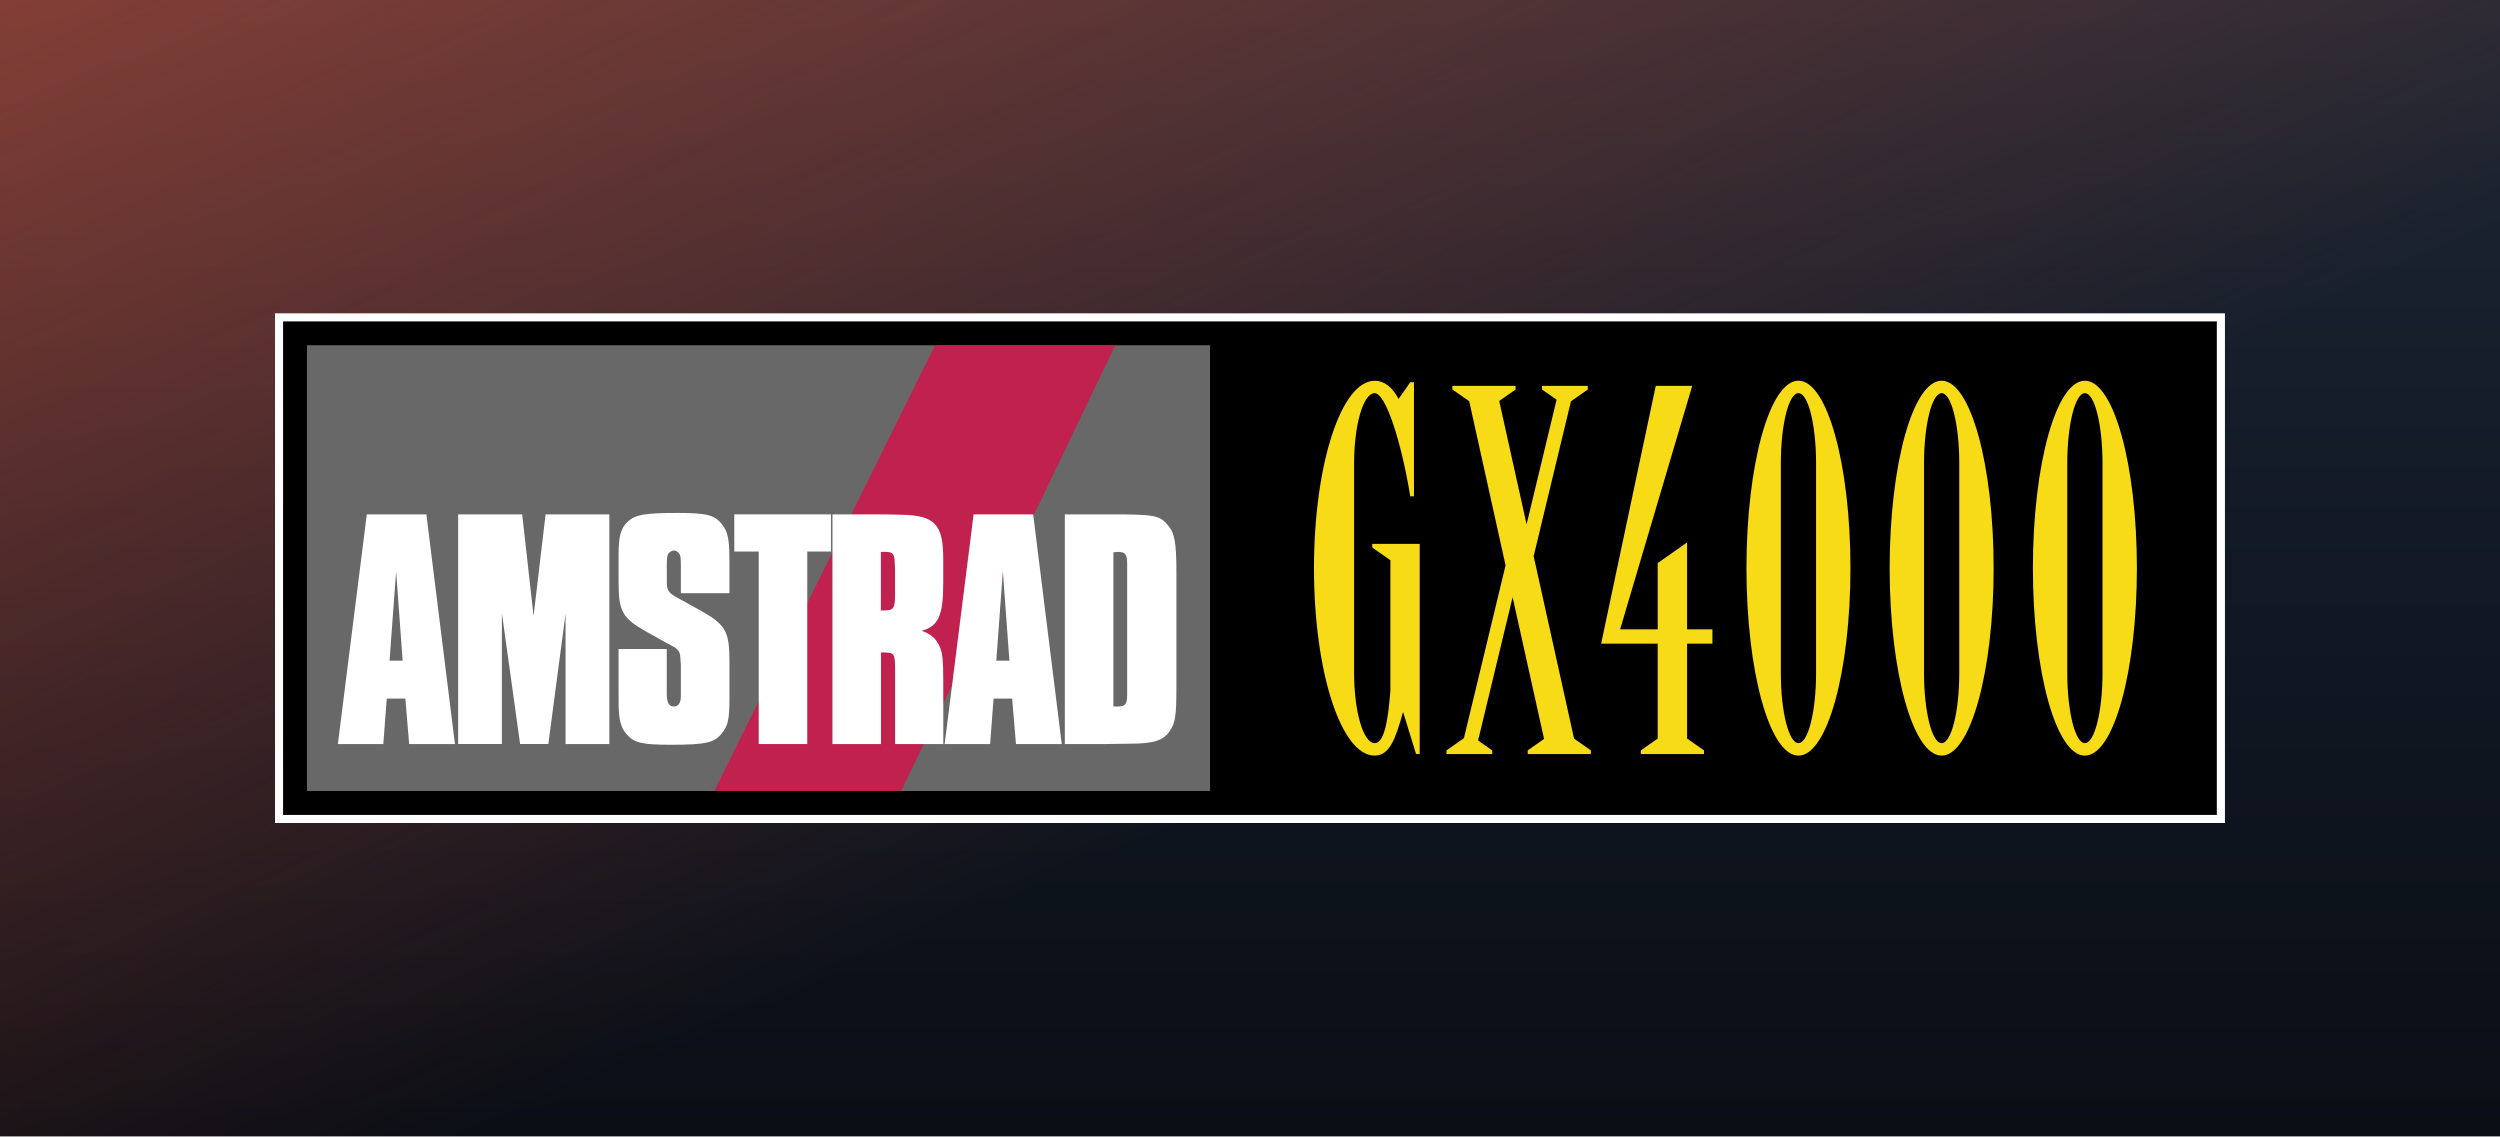
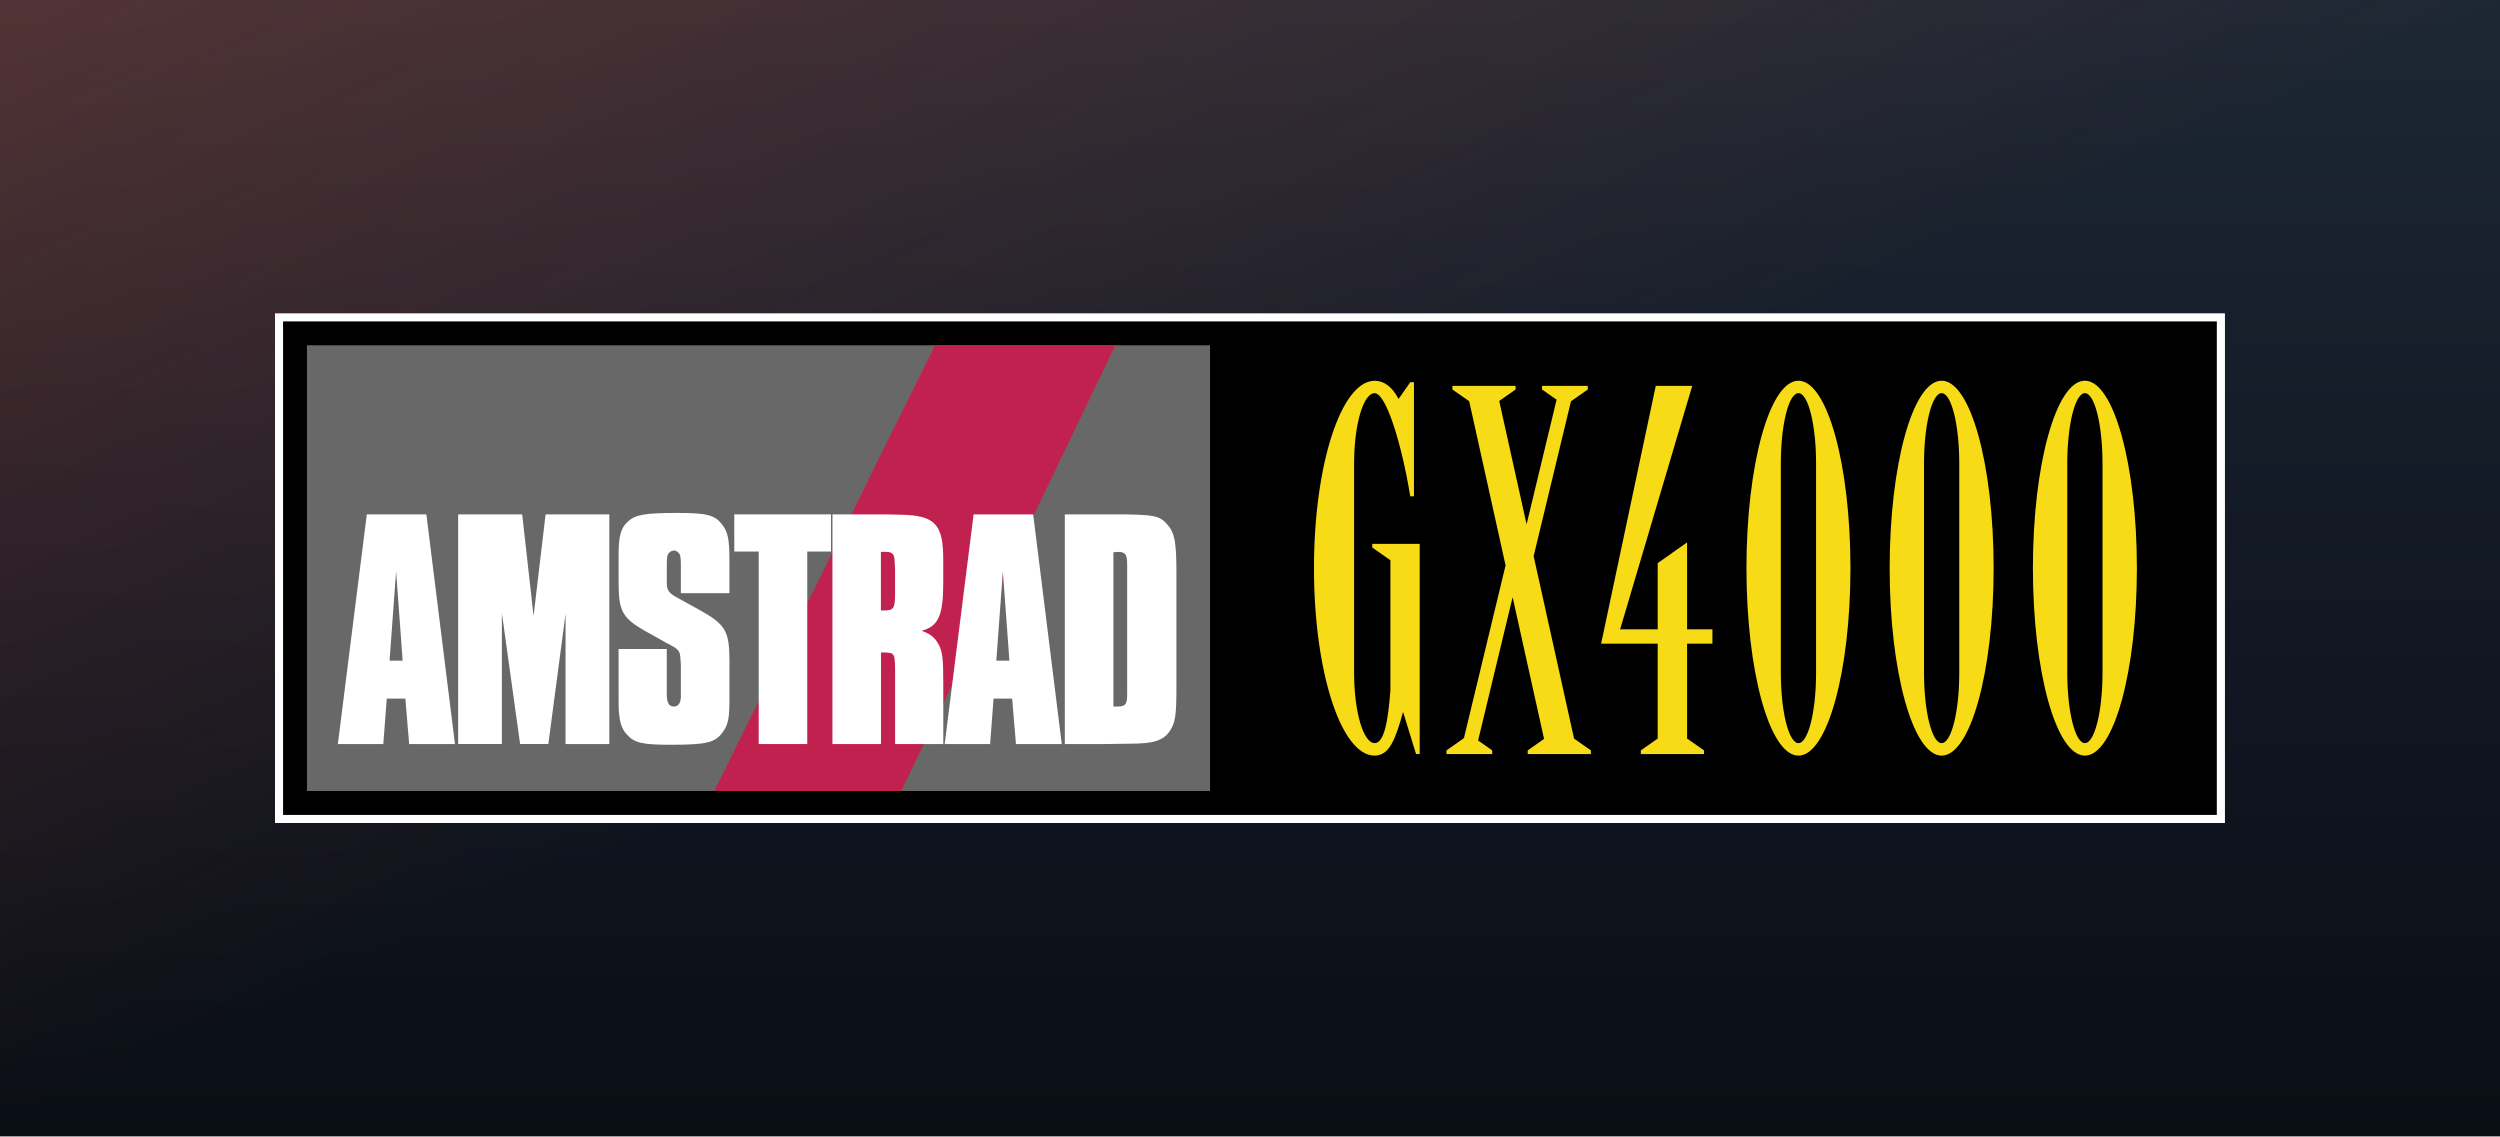
<svg xmlns="http://www.w3.org/2000/svg" viewBox="0 0 440 200" preserveAspectRatio="xMidYMid meet">
  <defs>
-     <linearGradient id="base" x1="0" y1="0" x2="0" y2="1">
+     <linearGradient id="capBase" x1="0" y1="0" x2="0" y2="1">
      <stop offset="0" stop-color="#1d2734" />
      <stop offset="0.5" stop-color="#121925" />
      <stop offset="1" stop-color="#0a0e15" />
    </linearGradient>
-     <linearGradient id="bloom" x1="0" y1="0" x2="1" y2="1">
-       <stop offset="0" stop-color="#e85638" stop-opacity="0.50" />
-       <stop offset="0.6" stop-color="#e85638" stop-opacity="0" />
+     <linearGradient id="capBloom" x1="0" y1="0" x2="1" y2="1">
+       <stop offset="0" stop-color="#e85638" stop-opacity="0.26" />
+       <stop offset="0.5" stop-color="#e85638" stop-opacity="0" />
    </linearGradient>
  </defs>
-   <rect width="440" height="200" fill="url(#base)" />
-   <rect width="440" height="200" fill="url(#bloom)" />
+   <rect width="440" height="200" fill="url(#capBase)" />
+   <rect width="440" height="200" fill="url(#capBloom)" />
  <g transform="translate(48.400 55.147) scale(0.08937)">
    <style type="text/css">
	.st0{fill:#F7DB17;}
	.st1{fill:#08080A;}
	.st2{fill:#686868;}
	.st3{fill:#C1214E;}
	.st4{fill:#FFFFFF;}
</style>
    <g>
      <g>
        <rect x="7.9" y="7.9" width="3824.1" height="987.8" />
        <path class="st4" d="M3824.1,15.9v971.9H15.9V15.9H3824.1 M3840,0h-15.9H15.9H0v15.9v971.9v15.9h15.9h3808.3h15.9v-15.9V15.9V0    L3840,0z" />
      </g>
      <rect x="62.9" y="62.9" class="st2" width="1778.5" height="877.8" />
      <g>
        <g>
          <g>
            <polygon class="st3" points="1654.9,62.9 1233.2,940.7 865.1,940.7 1299.8,62.9     " />
          </g>
          <g>
            <path class="st4" d="M354.4,848.2h-90.2l-7.5-89.5h-36.6l-6.8,89.5h-89.5l57-452.3h117.3L354.4,848.2z M238.5,508.4l-12.9,175.6      h25.8L238.5,508.4z" />
            <path class="st4" d="M658.3,848.2h-86.1V591.8l-33.9,256.3h-55.6l-35.9-257.7v257.7h-86.1V395.9h126.1l22.4,200.1l23.7-200.1      h125.5V848.2z" />
            <path class="st4" d="M799.3,551.2v-53.6c0-14.2-0.7-19-2-22.4c-2.7-4.7-6.8-8.1-11.5-8.1s-10.2,3.4-12.2,8.1      c-1.4,4.1-2,7.5-2,22.4v33.2c0,14.9,4.1,20.3,21.7,29.8l40.7,22.4c53.6,29.8,61,42,61,103.1v72.6c0,39.3-2.7,52.2-13.6,66.5      c-14.9,20.3-31.2,24.4-101.7,24.4c-56.3,0-71.9-3.4-86.8-20.3c-8.8-9.5-12.9-20.3-14.9-37.3c-1.4-8.8-1.4-19-1.4-49.5V661h94.9      v76v11.5c0,18.3,4.1,25.8,14.2,25.8c8.8,0,13.6-7.5,13.6-20.3v-11.5v-50.2l-0.7-9.5c-0.7-17-2.7-20.3-19-29.2      c-6.1-3.4-10.9-5.4-11.5-6.1l-40-22.4c-44.1-25.1-51.5-39.3-51.5-95.6v-52.9c0-37.3,4.1-53.6,18.3-66.5      c14.9-13.6,32.6-17,98.3-17c57.6,0,73.2,4.1,87.5,23.1c11.5,14.9,14.2,29.2,14.2,71.2v63.7H799.3z" />
            <path class="st4" d="M1048.2,848.2h-95.6V469.1h-48.1v-73.2H1095v73.2h-46.8V848.2z" />
            <path class="st4" d="M1199.4,395.9l33.9,0.7c66.5,1.4,82.7,19,82.7,87.5v47.5c0,63.1-9.5,84.8-42.7,93.6      c16.3,5.4,25.8,12.9,32.6,25.1c8.8,15.6,10.2,27.8,10.2,80.7v117.3h-94.9V712.6c0-44.8,0-44.1-23.7-44.8c-1.4,0-2,0-4.1,0v180.4      h-95.6V395.9H1199.4z M1200.1,585.1c18.3,0,21-4.1,21-33.2V503l-0.7-12.2c0-16.3-4.1-21-17-21h-6.1h-4.1v115.3      C1196.7,585.1,1198.8,585.1,1200.1,585.1z" />
            <path class="st4" d="M1549.4,848.2h-90.2l-7.5-89.5h-36.6l-6.8,89.5h-89.5l57-452.3h117.3L1549.4,848.2z M1433.4,508.4      l-12.9,175.6h25.8L1433.4,508.4z" />
            <path class="st4" d="M1648.4,395.9c82.1,0,93.6,2,109.2,20.3c14.2,16.3,17.6,33.9,17.6,96.3v223.1c0,55.6-2,70.5-12.9,86.8      c-12.9,19-31.9,25.1-78.7,25.1l-48.2,0.7h-80V395.9H1648.4z M1659.9,774.3c14.9,0,18.3-4.7,18.3-23.7c0-2.7,0-4.7,0-9.5      c0-7.5,0-15.6,0-22.4V506.4v-11.5c0-20.3-3.4-25.1-18.3-25.1c-2,0-5.4,0.7-8.8,0.7v303.8      C1654.5,774.3,1657.9,774.3,1659.9,774.3z" />
          </g>
        </g>
        <g>
          <g>
            <path class="st0" d="M3000.2,132.7c-56.6,0-102.4,165.3-102.4,369.2S2943.6,871,3000.2,871s102.4-165.3,102.4-369.2      S3056.8,132.7,3000.2,132.7z M3034.9,707.8c0,76.6-15.5,138.6-34.7,138.6s-34.7-62.1-34.7-138.6v-412      c0-76.6,15.5-138.6,34.7-138.6s34.7,62.1,34.7,138.6V707.8z" />
            <path class="st0" d="M3282.2,132.7c-56.6,0-102.4,165.3-102.4,369.2S3225.7,871,3282.2,871c56.6,0,102.4-165.3,102.4-369.2      S3338.8,132.7,3282.2,132.7z M3316.9,707.8c0,76.6-15.5,138.6-34.7,138.6c-19.2,0-34.7-62.1-34.7-138.6v-412      c0-76.6,15.5-138.6,34.7-138.6c19.2,0,34.7,62.1,34.7,138.6V707.8z" />
            <path class="st0" d="M3564.3,132.7c-56.6,0-102.4,165.3-102.4,369.2S3507.7,871,3564.3,871c56.6,0,102.4-165.3,102.4-369.2      S3620.8,132.7,3564.3,132.7z M3564.3,846.4c-19.2,0-34.7-62.1-34.7-138.6v-412c0-76.6,15.5-138.6,34.7-138.6      c19.2,0,34.7,62.1,34.7,138.6v412C3599,784.4,3583.4,846.4,3564.3,846.4z" />
            <polygon class="st0" points="2780.9,451.1 2723,491.9 2723,622.3 2649,622.3 2791,142.8 2719.2,142.8 2611.6,650.5 2723,650.5       2723,837.4 2689.8,860.7 2689.8,867.9 2814.2,867.9 2814.2,860.7 2780.9,837.4 2780.9,650.5 2830.8,650.5 2830.8,622.3       2780.9,622.3     " />
            <polygon class="st0" points="2478.7,478.2 2552.2,173.2 2585.3,150 2585.3,142.8 2495.2,142.8 2495.2,150 2523.9,170.1       2464.8,415.5 2410.9,172.6 2443.1,150 2443.1,142.8 2318.7,142.8 2318.7,150 2351.8,173.1 2423.4,496.4 2341.4,836.6       2307,860.7 2307,867.9 2397.1,867.9 2397.1,860.7 2369.3,841.2 2437.3,559 2499.2,838.1 2467,860.7 2467,867.9 2591.4,867.9       2591.4,860.7 2558.3,837.5     " />
            <path class="st0" d="M2160.9,454v7.2l35.7,25v256.6c-4.5,59.6-12.2,103.6-31,103.6c-22.4,0-40.5-62.1-40.5-138.6v-412      c0-76.6,18.2-138.6,40.5-138.6c22.4,0,53.3,99.7,70.1,203.2c0,0,0.1,0,0.4,0c0.2,0,0.4,0,0.8,0c2,0,6.1,0,6.1,0V135.6h-7.2      l-23.1,33c-12.4-23.6-28.3-35.8-47-35.8c-66.1,0-119.6,165.3-119.6,369.2S2099.5,871,2165.5,871c29.1,0,41.1-32.2,55.9-85.6h0.3      l25.4,82.4h7.2V454H2160.9z" />
          </g>
        </g>
      </g>
    </g>
  </g>
</svg>
